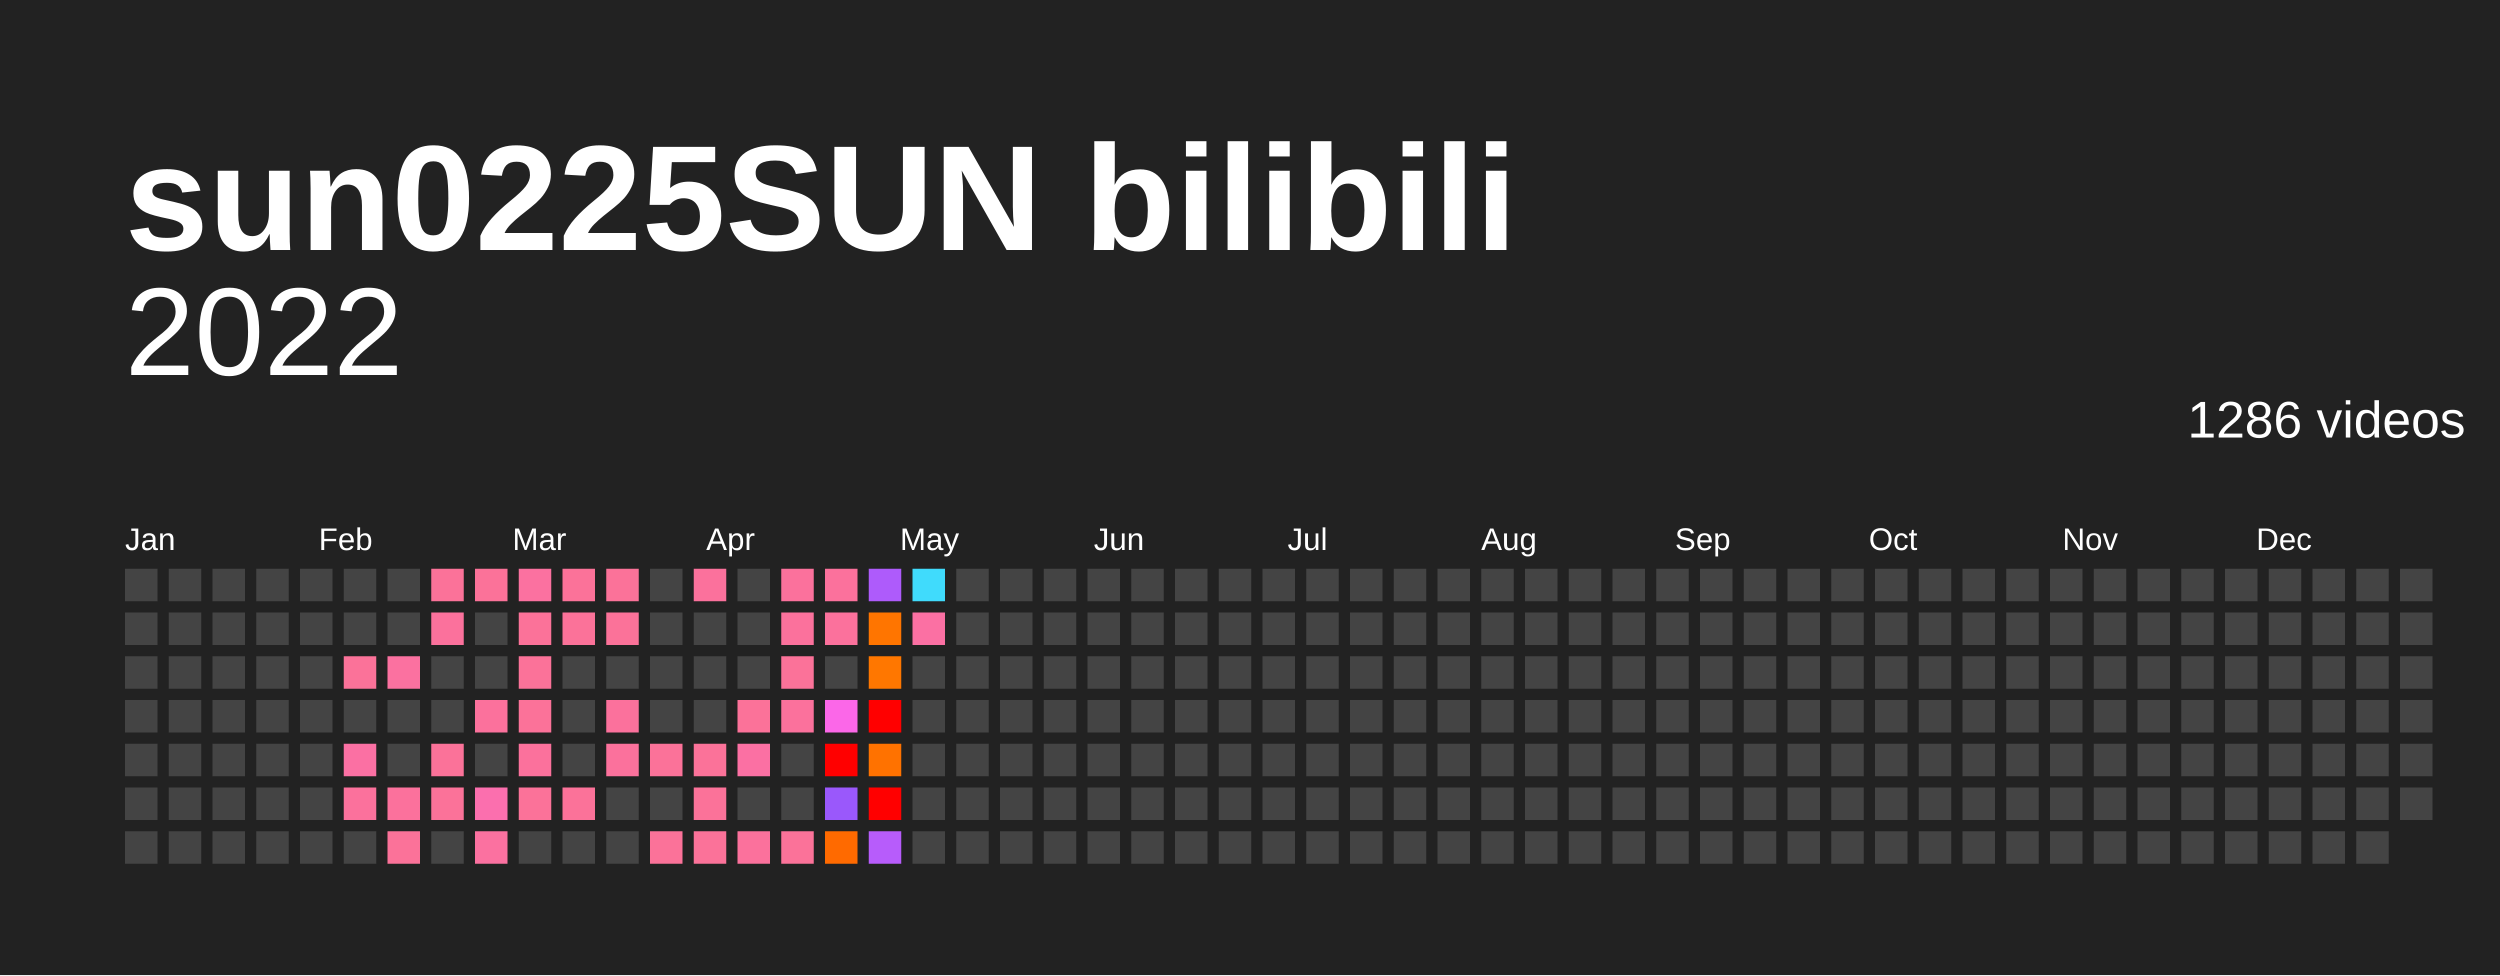
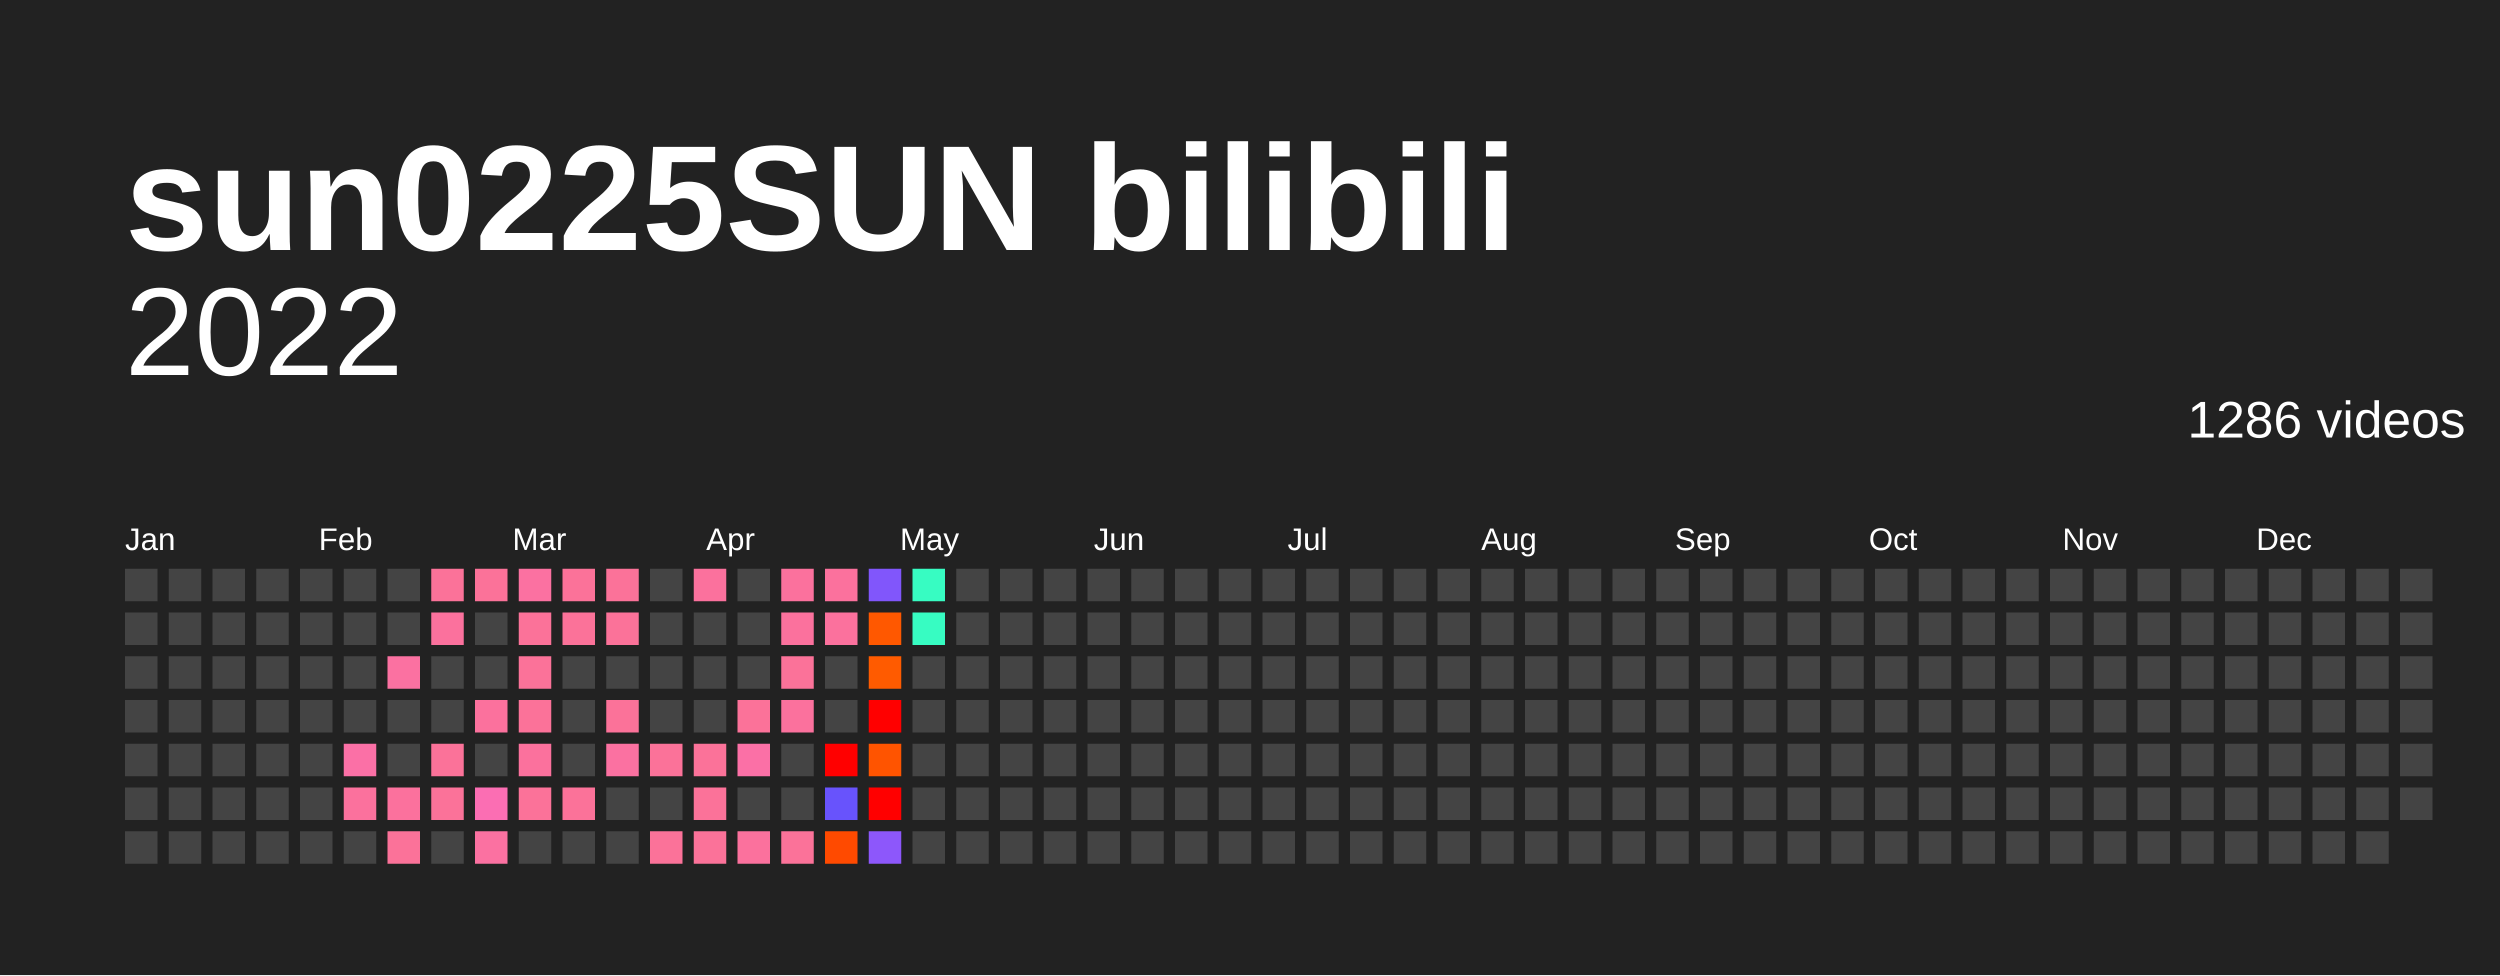
<svg xmlns="http://www.w3.org/2000/svg" baseProfile="full" height="78mm" version="1.1" viewBox="0,0,200,78" width="200mm">
  <defs />
  <rect fill="#222222" height="78" width="200" x="0" y="0" />
  <text fill="#FFFFFF" style="font-size:12px; font-family:Arial; font-weight:bold;" x="10" y="20">sun0225SUN bilibili</text>
  <text alignment-baseline="hanging" fill="#FFFFFF" style="font-size:10.0px; font-family:Arial;" x="10" y="30">2022</text>
  <text alignment-baseline="hanging" fill="#FFFFFF" style="font-size:4.125px; font-family:Arial;" x="175" y="35">1286 videos</text>
  <text fill="#FFFFFF" style="font-size:2.5px; font-family:Arial" x="10.0" y="44">Jan</text>
  <text fill="#FFFFFF" style="font-size:2.5px; font-family:Arial" x="25.5" y="44">Feb</text>
  <text fill="#FFFFFF" style="font-size:2.5px; font-family:Arial" x="41.0" y="44">Mar</text>
  <text fill="#FFFFFF" style="font-size:2.5px; font-family:Arial" x="56.5" y="44">Apr</text>
  <text fill="#FFFFFF" style="font-size:2.5px; font-family:Arial" x="72.0" y="44">May</text>
  <text fill="#FFFFFF" style="font-size:2.5px; font-family:Arial" x="87.5" y="44">Jun</text>
  <text fill="#FFFFFF" style="font-size:2.5px; font-family:Arial" x="103.0" y="44">Jul</text>
  <text fill="#FFFFFF" style="font-size:2.5px; font-family:Arial" x="118.5" y="44">Aug</text>
  <text fill="#FFFFFF" style="font-size:2.5px; font-family:Arial" x="134.0" y="44">Sep</text>
  <text fill="#FFFFFF" style="font-size:2.5px; font-family:Arial" x="149.5" y="44">Oct</text>
  <text fill="#FFFFFF" style="font-size:2.5px; font-family:Arial" x="165.0" y="44">Nov</text>
  <text fill="#FFFFFF" style="font-size:2.5px; font-family:Arial" x="180.5" y="44">Dec</text>
  <rect fill="#444444" height="2.6" width="2.6" x="10.0" y="45.5" />
  <rect fill="#444444" height="2.6" width="2.6" x="10.0" y="49.0" />
  <rect fill="#444444" height="2.6" width="2.6" x="10.0" y="52.5" />
  <rect fill="#444444" height="2.6" width="2.6" x="10.0" y="56.0" />
  <rect fill="#444444" height="2.6" width="2.6" x="10.0" y="59.5" />
  <rect fill="#444444" height="2.6" width="2.6" x="10.0" y="63.0" />
  <rect fill="#444444" height="2.6" width="2.6" x="10.0" y="66.5" />
  <rect fill="#444444" height="2.6" width="2.6" x="13.5" y="45.5" />
  <rect fill="#444444" height="2.6" width="2.6" x="13.5" y="49.0" />
  <rect fill="#444444" height="2.6" width="2.6" x="13.5" y="52.5" />
  <rect fill="#444444" height="2.6" width="2.6" x="13.5" y="56.0" />
  <rect fill="#444444" height="2.6" width="2.6" x="13.5" y="59.5" />
  <rect fill="#444444" height="2.6" width="2.6" x="13.5" y="63.0" />
  <rect fill="#444444" height="2.6" width="2.6" x="13.5" y="66.5" />
  <rect fill="#444444" height="2.6" width="2.6" x="17.0" y="45.5" />
  <rect fill="#444444" height="2.6" width="2.6" x="17.0" y="49.0" />
  <rect fill="#444444" height="2.6" width="2.6" x="17.0" y="52.5" />
  <rect fill="#444444" height="2.6" width="2.6" x="17.0" y="56.0" />
  <rect fill="#444444" height="2.6" width="2.6" x="17.0" y="59.5" />
  <rect fill="#444444" height="2.6" width="2.6" x="17.0" y="63.0" />
  <rect fill="#444444" height="2.6" width="2.6" x="17.0" y="66.5" />
  <rect fill="#444444" height="2.6" width="2.6" x="20.5" y="45.5" />
  <rect fill="#444444" height="2.6" width="2.6" x="20.5" y="49.0" />
  <rect fill="#444444" height="2.6" width="2.6" x="20.5" y="52.5" />
  <rect fill="#444444" height="2.6" width="2.6" x="20.5" y="56.0" />
  <rect fill="#444444" height="2.6" width="2.6" x="20.5" y="59.5" />
  <rect fill="#444444" height="2.6" width="2.6" x="20.5" y="63.0" />
  <rect fill="#444444" height="2.6" width="2.6" x="20.5" y="66.5" />
  <rect fill="#444444" height="2.6" width="2.6" x="24.0" y="45.5" />
  <rect fill="#444444" height="2.6" width="2.6" x="24.0" y="49.0" />
  <rect fill="#444444" height="2.6" width="2.6" x="24.0" y="52.5" />
  <rect fill="#444444" height="2.6" width="2.6" x="24.0" y="56.0" />
  <rect fill="#444444" height="2.6" width="2.6" x="24.0" y="59.5" />
  <rect fill="#444444" height="2.6" width="2.6" x="24.0" y="63.0" />
  <rect fill="#444444" height="2.6" width="2.6" x="24.0" y="66.5" />
  <rect fill="#444444" height="2.6" width="2.6" x="27.5" y="45.5" />
  <rect fill="#444444" height="2.6" width="2.6" x="27.5" y="49.0" />
-   <rect fill="#fb7299" height="2.6" width="2.6" x="27.5" y="52.5" />
+   <rect fill="#444444" height="2.6" width="2.6" x="27.5" y="52.5" />
  <rect fill="#444444" height="2.6" width="2.6" x="27.5" y="56.0" />
-   <rect fill="#fb70a3" height="2.6" width="2.6" x="27.5" y="59.5" />
-   <rect fill="#fb719c" height="2.6" width="2.6" x="27.5" y="63.0" />
+   <rect fill="#fb70a6" height="2.6" width="2.6" x="27.5" y="59.5" />
+   <rect fill="#fb719d" height="2.6" width="2.6" x="27.5" y="63.0" />
  <rect fill="#444444" height="2.6" width="2.6" x="27.5" y="66.5" />
  <rect fill="#444444" height="2.6" width="2.6" x="31.0" y="45.5" />
  <rect fill="#444444" height="2.6" width="2.6" x="31.0" y="49.0" />
-   <rect fill="#fb71a0" height="2.6" width="2.6" x="31.0" y="52.5" />
+   <rect fill="#fb71a1" height="2.6" width="2.6" x="31.0" y="52.5" />
  <rect fill="#444444" height="2.6" width="2.6" x="31.0" y="56.0" />
  <rect fill="#444444" height="2.6" width="2.6" x="31.0" y="59.5" />
-   <rect fill="#fb719c" height="2.6" width="2.6" x="31.0" y="63.0" />
+   <rect fill="#fb719d" height="2.6" width="2.6" x="31.0" y="63.0" />
  <rect fill="#fb7299" height="2.6" width="2.6" x="31.0" y="66.5" />
  <rect fill="#fb7299" height="2.6" width="2.6" x="34.5" y="45.5" />
-   <rect fill="#fb719c" height="2.6" width="2.6" x="34.5" y="49.0" />
+   <rect fill="#fb719d" height="2.6" width="2.6" x="34.5" y="49.0" />
  <rect fill="#444444" height="2.6" width="2.6" x="34.5" y="52.5" />
  <rect fill="#444444" height="2.6" width="2.6" x="34.5" y="56.0" />
  <rect fill="#fb7299" height="2.6" width="2.6" x="34.5" y="59.5" />
  <rect fill="#fb7299" height="2.6" width="2.6" x="34.5" y="63.0" />
  <rect fill="#444444" height="2.6" width="2.6" x="34.5" y="66.5" />
  <rect fill="#fb7299" height="2.6" width="2.6" x="38.0" y="45.5" />
  <rect fill="#444444" height="2.6" width="2.6" x="38.0" y="49.0" />
  <rect fill="#444444" height="2.6" width="2.6" x="38.0" y="52.5" />
-   <rect fill="#fb719c" height="2.6" width="2.6" x="38.0" y="56.0" />
+   <rect fill="#fb719d" height="2.6" width="2.6" x="38.0" y="56.0" />
  <rect fill="#444444" height="2.6" width="2.6" x="38.0" y="59.5" />
-   <rect fill="#fb6fae" height="2.6" width="2.6" x="38.0" y="63.0" />
-   <rect fill="#fb71a0" height="2.6" width="2.6" x="38.0" y="66.5" />
-   <rect fill="#fb71a0" height="2.6" width="2.6" x="41.5" y="45.5" />
+   <rect fill="#fb6eb3" height="2.6" width="2.6" x="38.0" y="63.0" />
+   <rect fill="#fb71a1" height="2.6" width="2.6" x="38.0" y="66.5" />
+   <rect fill="#fb71a1" height="2.6" width="2.6" x="41.5" y="45.5" />
  <rect fill="#fb7299" height="2.6" width="2.6" x="41.5" y="49.0" />
  <rect fill="#fb7299" height="2.6" width="2.6" x="41.5" y="52.5" />
  <rect fill="#fb7299" height="2.6" width="2.6" x="41.5" y="56.0" />
-   <rect fill="#fb719c" height="2.6" width="2.6" x="41.5" y="59.5" />
+   <rect fill="#fb719d" height="2.6" width="2.6" x="41.5" y="59.5" />
  <rect fill="#fb7299" height="2.6" width="2.6" x="41.5" y="63.0" />
  <rect fill="#444444" height="2.6" width="2.6" x="41.5" y="66.5" />
  <rect fill="#fb7299" height="2.6" width="2.6" x="45.0" y="45.5" />
  <rect fill="#fb7299" height="2.6" width="2.6" x="45.0" y="49.0" />
  <rect fill="#444444" height="2.6" width="2.6" x="45.0" y="52.5" />
  <rect fill="#444444" height="2.6" width="2.6" x="45.0" y="56.0" />
  <rect fill="#444444" height="2.6" width="2.6" x="45.0" y="59.5" />
  <rect fill="#fb7299" height="2.6" width="2.6" x="45.0" y="63.0" />
  <rect fill="#444444" height="2.6" width="2.6" x="45.0" y="66.5" />
  <rect fill="#fb7299" height="2.6" width="2.6" x="48.5" y="45.5" />
  <rect fill="#fb7299" height="2.6" width="2.6" x="48.5" y="49.0" />
  <rect fill="#444444" height="2.6" width="2.6" x="48.5" y="52.5" />
-   <rect fill="#fb719c" height="2.6" width="2.6" x="48.5" y="56.0" />
-   <rect fill="#fb719c" height="2.6" width="2.6" x="48.5" y="59.5" />
+   <rect fill="#fb7299" height="2.6" width="2.6" x="48.5" y="56.0" />
+   <rect fill="#fb71a1" height="2.6" width="2.6" x="48.5" y="59.5" />
  <rect fill="#444444" height="2.6" width="2.6" x="48.5" y="63.0" />
  <rect fill="#444444" height="2.6" width="2.6" x="48.5" y="66.5" />
  <rect fill="#444444" height="2.6" width="2.6" x="52.0" y="45.5" />
  <rect fill="#444444" height="2.6" width="2.6" x="52.0" y="49.0" />
  <rect fill="#444444" height="2.6" width="2.6" x="52.0" y="52.5" />
  <rect fill="#444444" height="2.6" width="2.6" x="52.0" y="56.0" />
  <rect fill="#fb7299" height="2.6" width="2.6" x="52.0" y="59.5" />
  <rect fill="#444444" height="2.6" width="2.6" x="52.0" y="63.0" />
  <rect fill="#fb7299" height="2.6" width="2.6" x="52.0" y="66.5" />
-   <rect fill="#fb719c" height="2.6" width="2.6" x="55.5" y="45.5" />
+   <rect fill="#fb719d" height="2.6" width="2.6" x="55.5" y="45.5" />
  <rect fill="#444444" height="2.6" width="2.6" x="55.5" y="49.0" />
  <rect fill="#444444" height="2.6" width="2.6" x="55.5" y="52.5" />
  <rect fill="#444444" height="2.6" width="2.6" x="55.5" y="56.0" />
  <rect fill="#fb7299" height="2.6" width="2.6" x="55.5" y="59.5" />
  <rect fill="#fb7299" height="2.6" width="2.6" x="55.5" y="63.0" />
  <rect fill="#fb7299" height="2.6" width="2.6" x="55.5" y="66.5" />
  <rect fill="#444444" height="2.6" width="2.6" x="59.0" y="45.5" />
  <rect fill="#444444" height="2.6" width="2.6" x="59.0" y="49.0" />
  <rect fill="#444444" height="2.6" width="2.6" x="59.0" y="52.5" />
  <rect fill="#fb7299" height="2.6" width="2.6" x="59.0" y="56.0" />
-   <rect fill="#fb70a3" height="2.6" width="2.6" x="59.0" y="59.5" />
+   <rect fill="#fb70a6" height="2.6" width="2.6" x="59.0" y="59.5" />
  <rect fill="#444444" height="2.6" width="2.6" x="59.0" y="63.0" />
-   <rect fill="#fb719c" height="2.6" width="2.6" x="59.0" y="66.5" />
-   <rect fill="#fb719c" height="2.6" width="2.6" x="62.5" y="45.5" />
-   <rect fill="#fb719c" height="2.6" width="2.6" x="62.5" y="49.0" />
+   <rect fill="#fb719d" height="2.6" width="2.6" x="59.0" y="66.5" />
+   <rect fill="#fb719d" height="2.6" width="2.6" x="62.5" y="45.5" />
+   <rect fill="#fb719d" height="2.6" width="2.6" x="62.5" y="49.0" />
  <rect fill="#fb7299" height="2.6" width="2.6" x="62.5" y="52.5" />
-   <rect fill="#fb719c" height="2.6" width="2.6" x="62.5" y="56.0" />
+   <rect fill="#fb719d" height="2.6" width="2.6" x="62.5" y="56.0" />
  <rect fill="#444444" height="2.6" width="2.6" x="62.5" y="59.5" />
  <rect fill="#444444" height="2.6" width="2.6" x="62.5" y="63.0" />
  <rect fill="#fb7299" height="2.6" width="2.6" x="62.5" y="66.5" />
-   <rect fill="#fb719c" height="2.6" width="2.6" x="66.0" y="45.5" />
-   <rect fill="#fb719c" height="2.6" width="2.6" x="66.0" y="49.0" />
+   <rect fill="#fb719d" height="2.6" width="2.6" x="66.0" y="45.5" />
+   <rect fill="#fb719d" height="2.6" width="2.6" x="66.0" y="49.0" />
  <rect fill="#444444" height="2.6" width="2.6" x="66.0" y="52.5" />
-   <rect fill="#fb67e8" height="2.6" width="2.6" x="66.0" y="56.0" />
+   <rect fill="#444444" height="2.6" width="2.6" x="66.0" y="56.0" />
  <rect fill="red" height="2.6" width="2.6" x="66.0" y="59.5" />
-   <rect fill="#9a58fb" height="2.6" width="2.6" x="66.0" y="63.0" />
-   <rect fill="#ff6a00" height="2.6" width="2.6" x="66.0" y="66.5" />
-   <rect fill="#ae5bfb" height="2.6" width="2.6" x="69.5" y="45.5" />
-   <rect fill="#ff7500" height="2.6" width="2.6" x="69.5" y="49.0" />
-   <rect fill="#ff7700" height="2.6" width="2.6" x="69.5" y="52.5" />
+   <rect fill="#6853fc" height="2.6" width="2.6" x="66.0" y="63.0" />
+   <rect fill="#ff4a00" height="2.6" width="2.6" x="66.0" y="66.5" />
+   <rect fill="#8156fb" height="2.6" width="2.6" x="69.5" y="45.5" />
+   <rect fill="#ff5800" height="2.6" width="2.6" x="69.5" y="49.0" />
+   <rect fill="#ff5b00" height="2.6" width="2.6" x="69.5" y="52.5" />
  <rect fill="red" height="2.6" width="2.6" x="69.5" y="56.0" />
-   <rect fill="#ff7200" height="2.6" width="2.6" x="69.5" y="59.5" />
+   <rect fill="#ff5400" height="2.6" width="2.6" x="69.5" y="59.5" />
  <rect fill="red" height="2.6" width="2.6" x="69.5" y="63.0" />
-   <rect fill="#b75cfb" height="2.6" width="2.6" x="69.5" y="66.5" />
-   <rect fill="#40dbfc" height="2.6" width="2.6" x="73.0" y="45.5" />
-   <rect fill="#fb70a3" height="2.6" width="2.6" x="73.0" y="49.0" />
+   <rect fill="#8d57fb" height="2.6" width="2.6" x="69.5" y="66.5" />
+   <rect fill="#37fcc2" height="2.6" width="2.6" x="73.0" y="45.5" />
+   <rect fill="#37fcc2" height="2.6" width="2.6" x="73.0" y="49.0" />
  <rect fill="#444444" height="2.6" width="2.6" x="73.0" y="52.5" />
  <rect fill="#444444" height="2.6" width="2.6" x="73.0" y="56.0" />
  <rect fill="#444444" height="2.6" width="2.6" x="73.0" y="59.5" />
  <rect fill="#444444" height="2.6" width="2.6" x="73.0" y="63.0" />
  <rect fill="#444444" height="2.6" width="2.6" x="73.0" y="66.5" />
  <rect fill="#444444" height="2.6" width="2.6" x="76.5" y="45.5" />
  <rect fill="#444444" height="2.6" width="2.6" x="76.5" y="49.0" />
  <rect fill="#444444" height="2.6" width="2.6" x="76.5" y="52.5" />
  <rect fill="#444444" height="2.6" width="2.6" x="76.5" y="56.0" />
  <rect fill="#444444" height="2.6" width="2.6" x="76.5" y="59.5" />
  <rect fill="#444444" height="2.6" width="2.6" x="76.5" y="63.0" />
  <rect fill="#444444" height="2.6" width="2.6" x="76.5" y="66.5" />
  <rect fill="#444444" height="2.6" width="2.6" x="80.0" y="45.5" />
  <rect fill="#444444" height="2.6" width="2.6" x="80.0" y="49.0" />
  <rect fill="#444444" height="2.6" width="2.6" x="80.0" y="52.5" />
  <rect fill="#444444" height="2.6" width="2.6" x="80.0" y="56.0" />
  <rect fill="#444444" height="2.6" width="2.6" x="80.0" y="59.5" />
  <rect fill="#444444" height="2.6" width="2.6" x="80.0" y="63.0" />
  <rect fill="#444444" height="2.6" width="2.6" x="80.0" y="66.5" />
  <rect fill="#444444" height="2.6" width="2.6" x="83.5" y="45.5" />
  <rect fill="#444444" height="2.6" width="2.6" x="83.5" y="49.0" />
  <rect fill="#444444" height="2.6" width="2.6" x="83.5" y="52.5" />
  <rect fill="#444444" height="2.6" width="2.6" x="83.5" y="56.0" />
  <rect fill="#444444" height="2.6" width="2.6" x="83.5" y="59.5" />
  <rect fill="#444444" height="2.6" width="2.6" x="83.5" y="63.0" />
  <rect fill="#444444" height="2.6" width="2.6" x="83.5" y="66.5" />
  <rect fill="#444444" height="2.6" width="2.6" x="87.0" y="45.5" />
  <rect fill="#444444" height="2.6" width="2.6" x="87.0" y="49.0" />
  <rect fill="#444444" height="2.6" width="2.6" x="87.0" y="52.5" />
  <rect fill="#444444" height="2.6" width="2.6" x="87.0" y="56.0" />
  <rect fill="#444444" height="2.6" width="2.6" x="87.0" y="59.5" />
  <rect fill="#444444" height="2.6" width="2.6" x="87.0" y="63.0" />
  <rect fill="#444444" height="2.6" width="2.6" x="87.0" y="66.5" />
  <rect fill="#444444" height="2.6" width="2.6" x="90.5" y="45.5" />
  <rect fill="#444444" height="2.6" width="2.6" x="90.5" y="49.0" />
  <rect fill="#444444" height="2.6" width="2.6" x="90.5" y="52.5" />
  <rect fill="#444444" height="2.6" width="2.6" x="90.5" y="56.0" />
  <rect fill="#444444" height="2.6" width="2.6" x="90.5" y="59.5" />
  <rect fill="#444444" height="2.6" width="2.6" x="90.5" y="63.0" />
  <rect fill="#444444" height="2.6" width="2.6" x="90.5" y="66.5" />
  <rect fill="#444444" height="2.6" width="2.6" x="94.0" y="45.5" />
  <rect fill="#444444" height="2.6" width="2.6" x="94.0" y="49.0" />
  <rect fill="#444444" height="2.6" width="2.6" x="94.0" y="52.5" />
  <rect fill="#444444" height="2.6" width="2.6" x="94.0" y="56.0" />
  <rect fill="#444444" height="2.6" width="2.6" x="94.0" y="59.5" />
  <rect fill="#444444" height="2.6" width="2.6" x="94.0" y="63.0" />
  <rect fill="#444444" height="2.6" width="2.6" x="94.0" y="66.5" />
  <rect fill="#444444" height="2.6" width="2.6" x="97.5" y="45.5" />
  <rect fill="#444444" height="2.6" width="2.6" x="97.5" y="49.0" />
  <rect fill="#444444" height="2.6" width="2.6" x="97.5" y="52.5" />
  <rect fill="#444444" height="2.6" width="2.6" x="97.5" y="56.0" />
  <rect fill="#444444" height="2.6" width="2.6" x="97.5" y="59.5" />
  <rect fill="#444444" height="2.6" width="2.6" x="97.5" y="63.0" />
  <rect fill="#444444" height="2.6" width="2.6" x="97.5" y="66.5" />
  <rect fill="#444444" height="2.6" width="2.6" x="101.0" y="45.5" />
  <rect fill="#444444" height="2.6" width="2.6" x="101.0" y="49.0" />
  <rect fill="#444444" height="2.6" width="2.6" x="101.0" y="52.5" />
  <rect fill="#444444" height="2.6" width="2.6" x="101.0" y="56.0" />
  <rect fill="#444444" height="2.6" width="2.6" x="101.0" y="59.5" />
  <rect fill="#444444" height="2.6" width="2.6" x="101.0" y="63.0" />
  <rect fill="#444444" height="2.6" width="2.6" x="101.0" y="66.5" />
  <rect fill="#444444" height="2.6" width="2.6" x="104.5" y="45.5" />
  <rect fill="#444444" height="2.6" width="2.6" x="104.5" y="49.0" />
  <rect fill="#444444" height="2.6" width="2.6" x="104.5" y="52.5" />
  <rect fill="#444444" height="2.6" width="2.6" x="104.5" y="56.0" />
  <rect fill="#444444" height="2.6" width="2.6" x="104.5" y="59.5" />
  <rect fill="#444444" height="2.6" width="2.6" x="104.5" y="63.0" />
  <rect fill="#444444" height="2.6" width="2.6" x="104.5" y="66.5" />
  <rect fill="#444444" height="2.6" width="2.6" x="108.0" y="45.5" />
  <rect fill="#444444" height="2.6" width="2.6" x="108.0" y="49.0" />
  <rect fill="#444444" height="2.6" width="2.6" x="108.0" y="52.5" />
  <rect fill="#444444" height="2.6" width="2.6" x="108.0" y="56.0" />
  <rect fill="#444444" height="2.6" width="2.6" x="108.0" y="59.5" />
  <rect fill="#444444" height="2.6" width="2.6" x="108.0" y="63.0" />
  <rect fill="#444444" height="2.6" width="2.6" x="108.0" y="66.5" />
  <rect fill="#444444" height="2.6" width="2.6" x="111.5" y="45.5" />
  <rect fill="#444444" height="2.6" width="2.6" x="111.5" y="49.0" />
  <rect fill="#444444" height="2.6" width="2.6" x="111.5" y="52.5" />
  <rect fill="#444444" height="2.6" width="2.6" x="111.5" y="56.0" />
  <rect fill="#444444" height="2.6" width="2.6" x="111.5" y="59.5" />
  <rect fill="#444444" height="2.6" width="2.6" x="111.5" y="63.0" />
  <rect fill="#444444" height="2.6" width="2.6" x="111.5" y="66.5" />
  <rect fill="#444444" height="2.6" width="2.6" x="115.0" y="45.5" />
  <rect fill="#444444" height="2.6" width="2.6" x="115.0" y="49.0" />
  <rect fill="#444444" height="2.6" width="2.6" x="115.0" y="52.5" />
  <rect fill="#444444" height="2.6" width="2.6" x="115.0" y="56.0" />
  <rect fill="#444444" height="2.6" width="2.6" x="115.0" y="59.5" />
  <rect fill="#444444" height="2.6" width="2.6" x="115.0" y="63.0" />
  <rect fill="#444444" height="2.6" width="2.6" x="115.0" y="66.5" />
  <rect fill="#444444" height="2.6" width="2.6" x="118.5" y="45.5" />
  <rect fill="#444444" height="2.6" width="2.6" x="118.5" y="49.0" />
  <rect fill="#444444" height="2.6" width="2.6" x="118.5" y="52.5" />
  <rect fill="#444444" height="2.6" width="2.6" x="118.5" y="56.0" />
  <rect fill="#444444" height="2.6" width="2.6" x="118.5" y="59.5" />
  <rect fill="#444444" height="2.6" width="2.6" x="118.5" y="63.0" />
  <rect fill="#444444" height="2.6" width="2.6" x="118.5" y="66.5" />
  <rect fill="#444444" height="2.6" width="2.6" x="122.0" y="45.5" />
  <rect fill="#444444" height="2.6" width="2.6" x="122.0" y="49.0" />
  <rect fill="#444444" height="2.6" width="2.6" x="122.0" y="52.5" />
  <rect fill="#444444" height="2.6" width="2.6" x="122.0" y="56.0" />
  <rect fill="#444444" height="2.6" width="2.6" x="122.0" y="59.5" />
  <rect fill="#444444" height="2.6" width="2.6" x="122.0" y="63.0" />
  <rect fill="#444444" height="2.6" width="2.6" x="122.0" y="66.5" />
  <rect fill="#444444" height="2.6" width="2.6" x="125.5" y="45.5" />
  <rect fill="#444444" height="2.6" width="2.6" x="125.5" y="49.0" />
  <rect fill="#444444" height="2.6" width="2.6" x="125.5" y="52.5" />
  <rect fill="#444444" height="2.6" width="2.6" x="125.5" y="56.0" />
  <rect fill="#444444" height="2.6" width="2.6" x="125.5" y="59.5" />
  <rect fill="#444444" height="2.6" width="2.6" x="125.5" y="63.0" />
  <rect fill="#444444" height="2.6" width="2.6" x="125.5" y="66.5" />
  <rect fill="#444444" height="2.6" width="2.6" x="129.0" y="45.5" />
  <rect fill="#444444" height="2.6" width="2.6" x="129.0" y="49.0" />
  <rect fill="#444444" height="2.6" width="2.6" x="129.0" y="52.5" />
  <rect fill="#444444" height="2.6" width="2.6" x="129.0" y="56.0" />
  <rect fill="#444444" height="2.6" width="2.6" x="129.0" y="59.5" />
  <rect fill="#444444" height="2.6" width="2.6" x="129.0" y="63.0" />
  <rect fill="#444444" height="2.6" width="2.6" x="129.0" y="66.5" />
  <rect fill="#444444" height="2.6" width="2.6" x="132.5" y="45.5" />
  <rect fill="#444444" height="2.6" width="2.6" x="132.5" y="49.0" />
  <rect fill="#444444" height="2.6" width="2.6" x="132.5" y="52.5" />
  <rect fill="#444444" height="2.6" width="2.6" x="132.5" y="56.0" />
  <rect fill="#444444" height="2.6" width="2.6" x="132.5" y="59.5" />
  <rect fill="#444444" height="2.6" width="2.6" x="132.5" y="63.0" />
  <rect fill="#444444" height="2.6" width="2.6" x="132.5" y="66.5" />
  <rect fill="#444444" height="2.6" width="2.6" x="136.0" y="45.5" />
  <rect fill="#444444" height="2.6" width="2.6" x="136.0" y="49.0" />
  <rect fill="#444444" height="2.6" width="2.6" x="136.0" y="52.5" />
  <rect fill="#444444" height="2.6" width="2.6" x="136.0" y="56.0" />
  <rect fill="#444444" height="2.6" width="2.6" x="136.0" y="59.5" />
  <rect fill="#444444" height="2.6" width="2.6" x="136.0" y="63.0" />
  <rect fill="#444444" height="2.6" width="2.6" x="136.0" y="66.5" />
  <rect fill="#444444" height="2.6" width="2.6" x="139.5" y="45.5" />
  <rect fill="#444444" height="2.6" width="2.6" x="139.5" y="49.0" />
  <rect fill="#444444" height="2.6" width="2.6" x="139.5" y="52.5" />
  <rect fill="#444444" height="2.6" width="2.6" x="139.5" y="56.0" />
  <rect fill="#444444" height="2.6" width="2.6" x="139.5" y="59.5" />
  <rect fill="#444444" height="2.6" width="2.6" x="139.5" y="63.0" />
  <rect fill="#444444" height="2.6" width="2.6" x="139.5" y="66.5" />
  <rect fill="#444444" height="2.6" width="2.6" x="143.0" y="45.5" />
  <rect fill="#444444" height="2.6" width="2.6" x="143.0" y="49.0" />
  <rect fill="#444444" height="2.6" width="2.6" x="143.0" y="52.5" />
  <rect fill="#444444" height="2.6" width="2.6" x="143.0" y="56.0" />
  <rect fill="#444444" height="2.6" width="2.6" x="143.0" y="59.5" />
  <rect fill="#444444" height="2.6" width="2.6" x="143.0" y="63.0" />
  <rect fill="#444444" height="2.6" width="2.6" x="143.0" y="66.5" />
  <rect fill="#444444" height="2.6" width="2.6" x="146.5" y="45.5" />
  <rect fill="#444444" height="2.6" width="2.6" x="146.5" y="49.0" />
  <rect fill="#444444" height="2.6" width="2.6" x="146.5" y="52.5" />
  <rect fill="#444444" height="2.6" width="2.6" x="146.5" y="56.0" />
  <rect fill="#444444" height="2.6" width="2.6" x="146.5" y="59.5" />
  <rect fill="#444444" height="2.6" width="2.6" x="146.5" y="63.0" />
  <rect fill="#444444" height="2.6" width="2.6" x="146.5" y="66.5" />
  <rect fill="#444444" height="2.6" width="2.6" x="150.0" y="45.5" />
  <rect fill="#444444" height="2.6" width="2.6" x="150.0" y="49.0" />
  <rect fill="#444444" height="2.6" width="2.6" x="150.0" y="52.5" />
  <rect fill="#444444" height="2.6" width="2.6" x="150.0" y="56.0" />
  <rect fill="#444444" height="2.6" width="2.6" x="150.0" y="59.5" />
  <rect fill="#444444" height="2.6" width="2.6" x="150.0" y="63.0" />
  <rect fill="#444444" height="2.6" width="2.6" x="150.0" y="66.5" />
  <rect fill="#444444" height="2.6" width="2.6" x="153.5" y="45.5" />
  <rect fill="#444444" height="2.6" width="2.6" x="153.5" y="49.0" />
  <rect fill="#444444" height="2.6" width="2.6" x="153.5" y="52.5" />
  <rect fill="#444444" height="2.6" width="2.6" x="153.5" y="56.0" />
  <rect fill="#444444" height="2.6" width="2.6" x="153.5" y="59.5" />
  <rect fill="#444444" height="2.6" width="2.6" x="153.5" y="63.0" />
  <rect fill="#444444" height="2.6" width="2.6" x="153.5" y="66.5" />
  <rect fill="#444444" height="2.6" width="2.6" x="157.0" y="45.5" />
  <rect fill="#444444" height="2.6" width="2.6" x="157.0" y="49.0" />
  <rect fill="#444444" height="2.6" width="2.6" x="157.0" y="52.5" />
  <rect fill="#444444" height="2.6" width="2.6" x="157.0" y="56.0" />
  <rect fill="#444444" height="2.6" width="2.6" x="157.0" y="59.5" />
  <rect fill="#444444" height="2.6" width="2.6" x="157.0" y="63.0" />
  <rect fill="#444444" height="2.6" width="2.6" x="157.0" y="66.5" />
  <rect fill="#444444" height="2.6" width="2.6" x="160.5" y="45.5" />
  <rect fill="#444444" height="2.6" width="2.6" x="160.5" y="49.0" />
  <rect fill="#444444" height="2.6" width="2.6" x="160.5" y="52.5" />
  <rect fill="#444444" height="2.6" width="2.6" x="160.5" y="56.0" />
  <rect fill="#444444" height="2.6" width="2.6" x="160.5" y="59.5" />
  <rect fill="#444444" height="2.6" width="2.6" x="160.5" y="63.0" />
  <rect fill="#444444" height="2.6" width="2.6" x="160.5" y="66.5" />
  <rect fill="#444444" height="2.6" width="2.6" x="164.0" y="45.5" />
  <rect fill="#444444" height="2.6" width="2.6" x="164.0" y="49.0" />
  <rect fill="#444444" height="2.6" width="2.6" x="164.0" y="52.5" />
  <rect fill="#444444" height="2.6" width="2.6" x="164.0" y="56.0" />
  <rect fill="#444444" height="2.6" width="2.6" x="164.0" y="59.5" />
  <rect fill="#444444" height="2.6" width="2.6" x="164.0" y="63.0" />
  <rect fill="#444444" height="2.6" width="2.6" x="164.0" y="66.5" />
  <rect fill="#444444" height="2.6" width="2.6" x="167.5" y="45.5" />
  <rect fill="#444444" height="2.6" width="2.6" x="167.5" y="49.0" />
  <rect fill="#444444" height="2.6" width="2.6" x="167.5" y="52.5" />
  <rect fill="#444444" height="2.6" width="2.6" x="167.5" y="56.0" />
  <rect fill="#444444" height="2.6" width="2.6" x="167.5" y="59.5" />
  <rect fill="#444444" height="2.6" width="2.6" x="167.5" y="63.0" />
  <rect fill="#444444" height="2.6" width="2.6" x="167.5" y="66.5" />
  <rect fill="#444444" height="2.6" width="2.6" x="171.0" y="45.5" />
  <rect fill="#444444" height="2.6" width="2.6" x="171.0" y="49.0" />
  <rect fill="#444444" height="2.6" width="2.6" x="171.0" y="52.5" />
  <rect fill="#444444" height="2.6" width="2.6" x="171.0" y="56.0" />
  <rect fill="#444444" height="2.6" width="2.6" x="171.0" y="59.5" />
  <rect fill="#444444" height="2.6" width="2.6" x="171.0" y="63.0" />
  <rect fill="#444444" height="2.6" width="2.6" x="171.0" y="66.5" />
  <rect fill="#444444" height="2.6" width="2.6" x="174.5" y="45.5" />
  <rect fill="#444444" height="2.6" width="2.6" x="174.5" y="49.0" />
  <rect fill="#444444" height="2.6" width="2.6" x="174.5" y="52.5" />
  <rect fill="#444444" height="2.6" width="2.6" x="174.5" y="56.0" />
  <rect fill="#444444" height="2.6" width="2.6" x="174.5" y="59.5" />
  <rect fill="#444444" height="2.6" width="2.6" x="174.5" y="63.0" />
  <rect fill="#444444" height="2.6" width="2.6" x="174.5" y="66.5" />
  <rect fill="#444444" height="2.6" width="2.6" x="178.0" y="45.5" />
  <rect fill="#444444" height="2.6" width="2.6" x="178.0" y="49.0" />
  <rect fill="#444444" height="2.6" width="2.6" x="178.0" y="52.5" />
  <rect fill="#444444" height="2.6" width="2.6" x="178.0" y="56.0" />
  <rect fill="#444444" height="2.6" width="2.6" x="178.0" y="59.5" />
  <rect fill="#444444" height="2.6" width="2.6" x="178.0" y="63.0" />
  <rect fill="#444444" height="2.6" width="2.6" x="178.0" y="66.5" />
  <rect fill="#444444" height="2.6" width="2.6" x="181.5" y="45.5" />
  <rect fill="#444444" height="2.6" width="2.6" x="181.5" y="49.0" />
  <rect fill="#444444" height="2.6" width="2.6" x="181.5" y="52.5" />
  <rect fill="#444444" height="2.6" width="2.6" x="181.5" y="56.0" />
  <rect fill="#444444" height="2.6" width="2.6" x="181.5" y="59.5" />
  <rect fill="#444444" height="2.6" width="2.6" x="181.5" y="63.0" />
  <rect fill="#444444" height="2.6" width="2.6" x="181.5" y="66.5" />
  <rect fill="#444444" height="2.6" width="2.6" x="185.0" y="45.5" />
  <rect fill="#444444" height="2.6" width="2.6" x="185.0" y="49.0" />
  <rect fill="#444444" height="2.6" width="2.6" x="185.0" y="52.5" />
  <rect fill="#444444" height="2.6" width="2.6" x="185.0" y="56.0" />
  <rect fill="#444444" height="2.6" width="2.6" x="185.0" y="59.5" />
  <rect fill="#444444" height="2.6" width="2.6" x="185.0" y="63.0" />
  <rect fill="#444444" height="2.6" width="2.6" x="185.0" y="66.5" />
  <rect fill="#444444" height="2.6" width="2.6" x="188.5" y="45.5" />
  <rect fill="#444444" height="2.6" width="2.6" x="188.5" y="49.0" />
  <rect fill="#444444" height="2.6" width="2.6" x="188.5" y="52.5" />
  <rect fill="#444444" height="2.6" width="2.6" x="188.5" y="56.0" />
  <rect fill="#444444" height="2.6" width="2.6" x="188.5" y="59.5" />
  <rect fill="#444444" height="2.6" width="2.6" x="188.5" y="63.0" />
  <rect fill="#444444" height="2.6" width="2.6" x="188.5" y="66.5" />
  <rect fill="#444444" height="2.6" width="2.6" x="192.0" y="45.5" />
  <rect fill="#444444" height="2.6" width="2.6" x="192.0" y="49.0" />
  <rect fill="#444444" height="2.6" width="2.6" x="192.0" y="52.5" />
  <rect fill="#444444" height="2.6" width="2.6" x="192.0" y="56.0" />
  <rect fill="#444444" height="2.6" width="2.6" x="192.0" y="59.5" />
  <rect fill="#444444" height="2.6" width="2.6" x="192.0" y="63.0" />
</svg>
